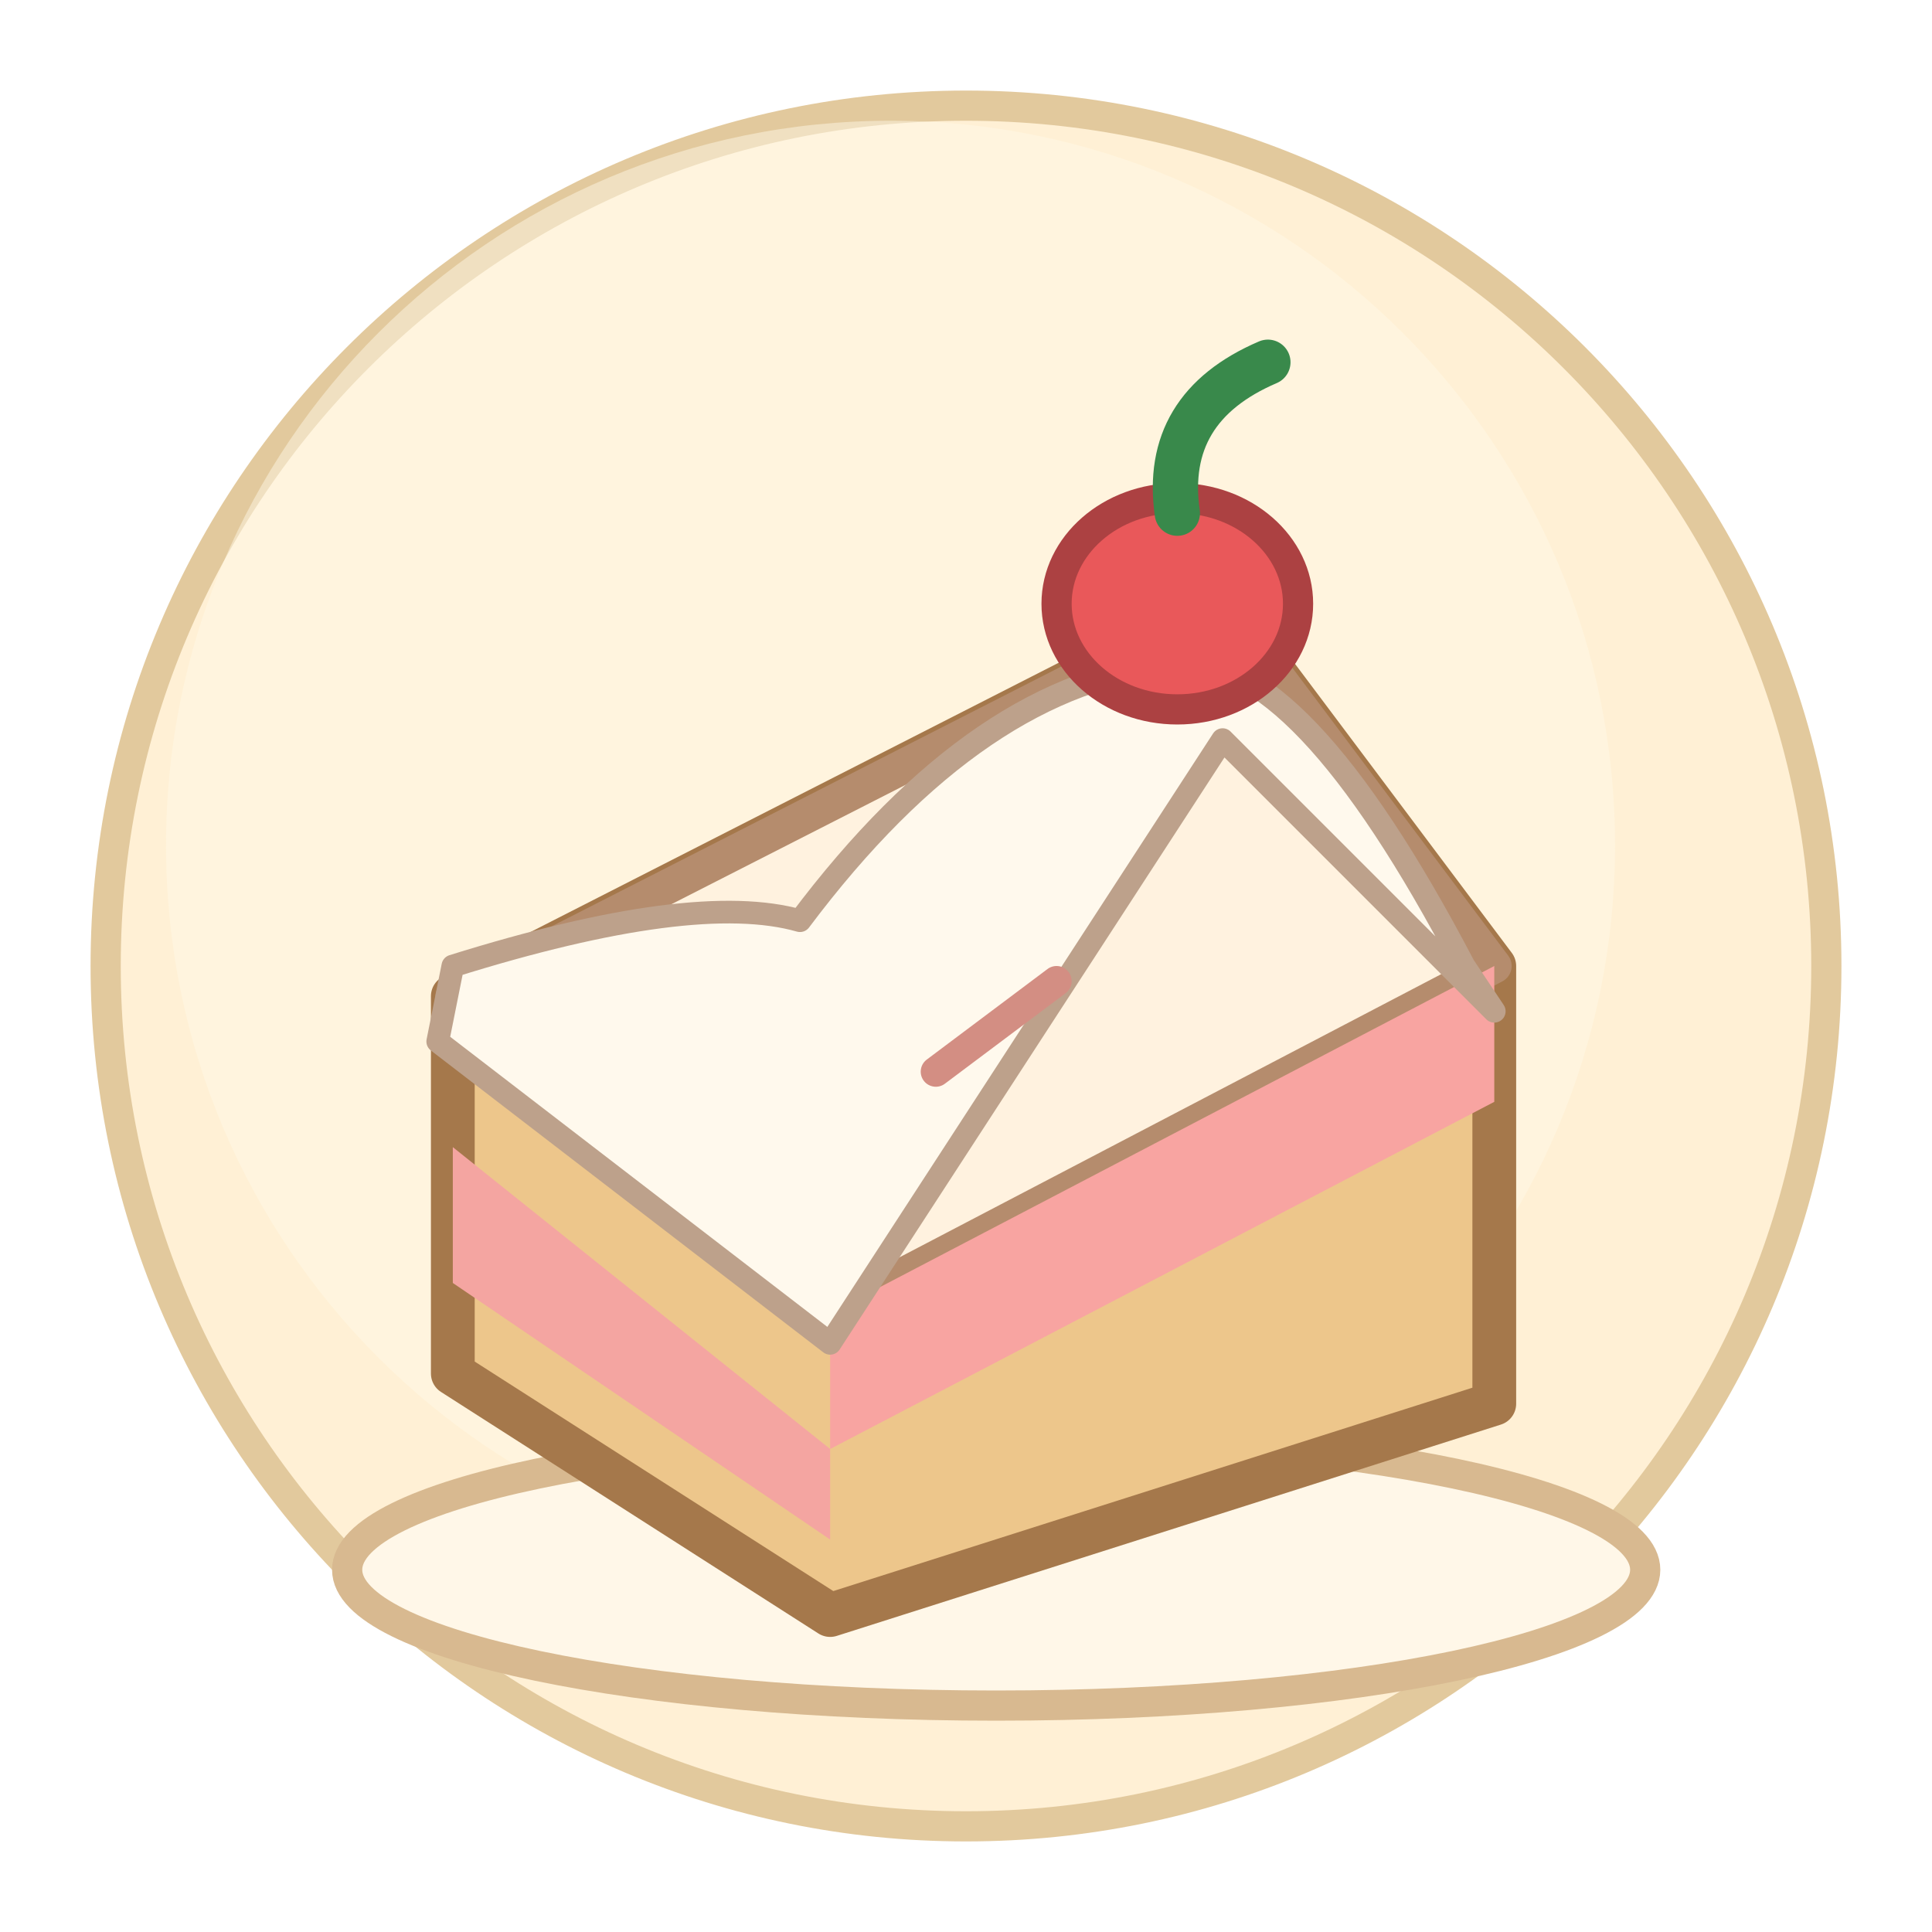
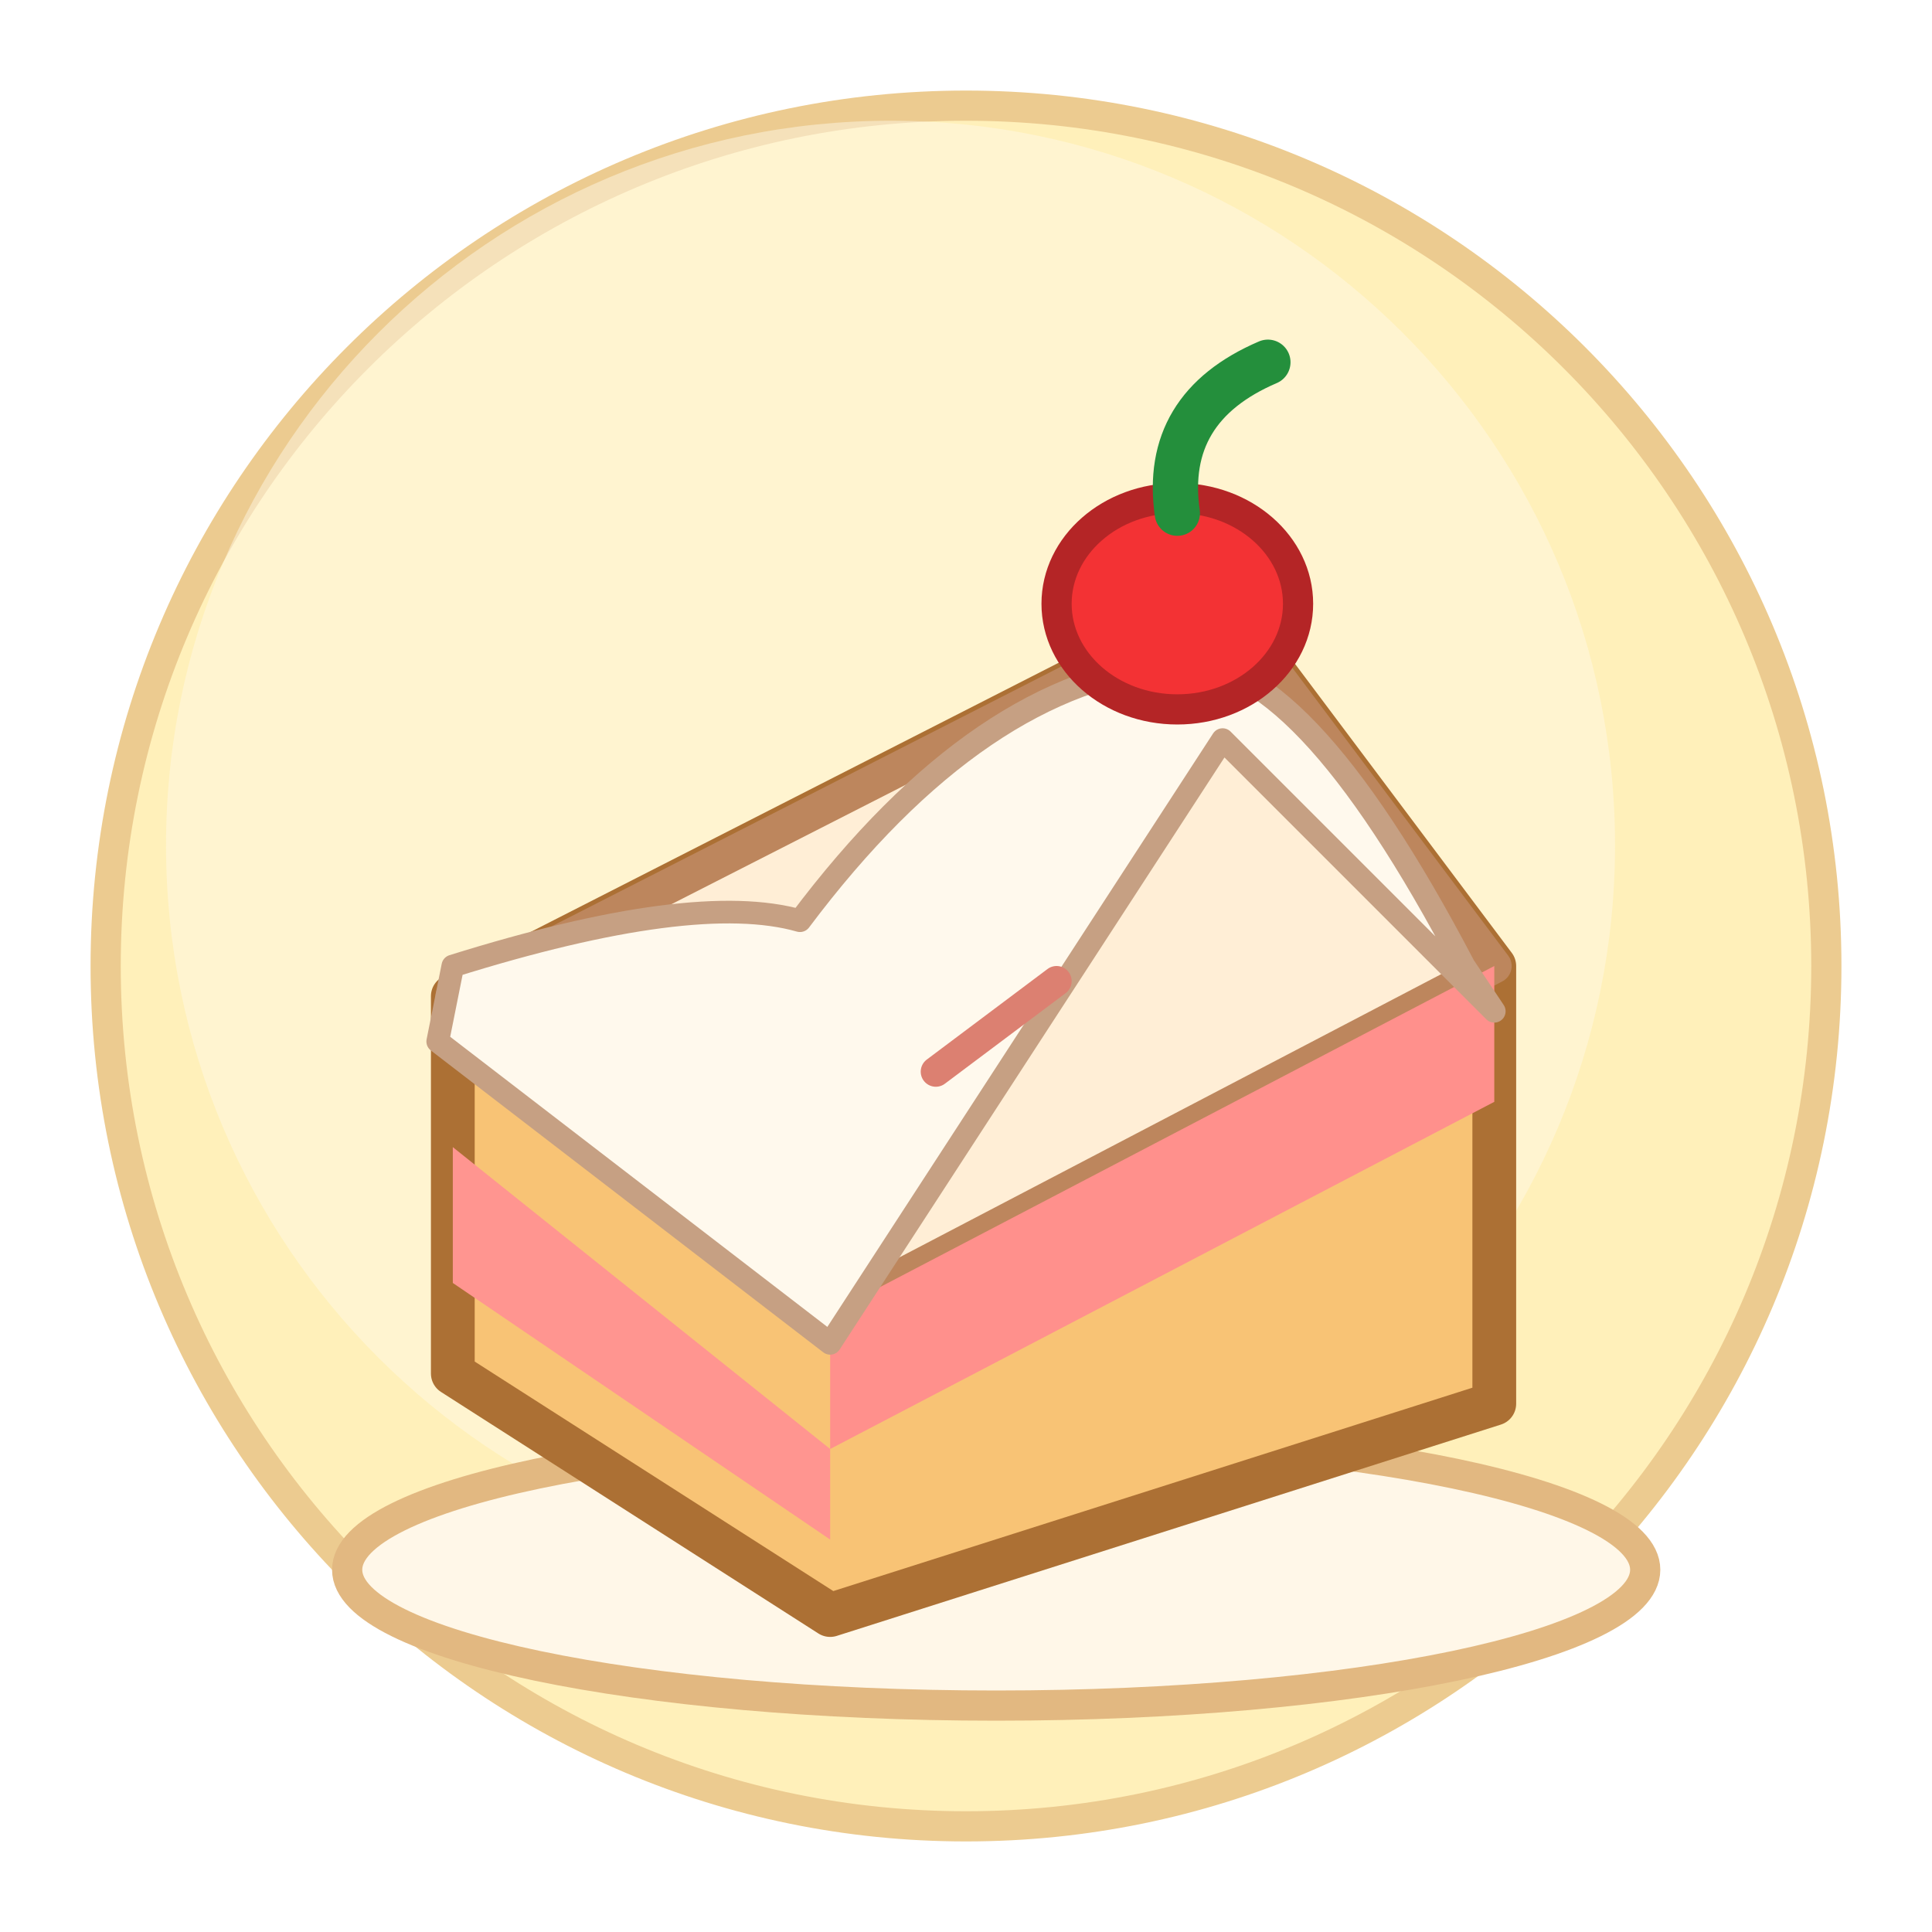
<svg xmlns="http://www.w3.org/2000/svg" width="128" height="128" viewBox="0 0 128 128">
  <g stroke-linecap="round" stroke-linejoin="round">
-     <circle cx="64" cy="64" r="57" fill="#fff0d5" stroke="#e2c99d" stroke-width="2" />
+     <circle cx="64" cy="64" r="57" fill="#fff0ba" stroke="#eccb90" stroke-width="2" />
    <circle cx="59" cy="56" r="48" fill="#fff9e7" opacity=".48" />
-     <ellipse cx="64" cy="105" rx="35" ry="7" fill="#99734d" opacity=".13" />
-     <ellipse cx="66" cy="104" rx="43" ry="9" fill="#fff7e8" stroke="#d8b990" stroke-width="2" transform="rotate(0 66 104)" />
-     <path d="M30 66 L81 40 L99 64 L99 93 L55 107 L30 91 Z" fill="#edc68b" stroke="#a5784b" stroke-width="2.9" />
-     <path d="M30 66 L81 40 L99 64 L55 87 Z" fill="#fff2df" stroke="#b58c6d" stroke-width="2.3" />
-     <path d="M55 87 L99 64 L99 73 L55 96 Z" fill="#f8a4a1" stroke="none" stroke-width="0" />
-     <path d="M30 76 L55 96 L55 102 L30 85 Z" fill="#f4a5a1" stroke="none" stroke-width="0" />
-     <path d="M30 64 Q46 59 53 61 Q65 45 78 44 Q86 43 97 64 L99 67 L81 49 L55 89 L29 69 Z" fill="#fff9ed" stroke="#bda18b" stroke-width="1.5" />
-     <ellipse cx="78" cy="40" rx="8" ry="7" fill="#e9585a" stroke="#ac4142" stroke-width="2" transform="rotate(0 78 40)" />
-     <path d="M78 34 Q77 27 84 24" fill="none" stroke="#39894b" stroke-width="3" />
-     <path d="M62 71 L70 65" fill="none" stroke="#d38e83" stroke-width="2" />
+     <ellipse cx="64" cy="105" rx="35" ry="7" fill="#a06d3a" opacity=".13" />
+     <ellipse cx="66" cy="104" rx="43" ry="9" fill="#fff7e8" stroke="#e2b881" stroke-width="2" transform="rotate(0 66 104)" />
+     <path d="M30 66 L81 40 L99 64 L99 93 L55 107 L30 91 Z" fill="#f8c375" stroke="#ac7034" stroke-width="2.9" />
+     <path d="M30 66 L81 40 L99 64 L55 87 Z" fill="#ffeed6" stroke="#bd865d" stroke-width="2.3" />
+     <path d="M55 87 L99 64 L99 73 L55 96 Z" fill="#ff908c" stroke="none" stroke-width="0" />
+     <path d="M30 76 L55 96 L55 102 L30 85 Z" fill="#ff9590" stroke="none" stroke-width="0" />
+     <path d="M30 64 Q46 59 53 61 Q65 45 78 44 Q86 43 97 64 L99 67 L81 49 L55 89 L29 69 Z" fill="#fff9ed" stroke="#c6a083" stroke-width="1.5" />
+     <ellipse cx="78" cy="40" rx="8" ry="7" fill="#f33234" stroke="#b42526" stroke-width="2" transform="rotate(0 78 40)" />
+     <path d="M78 34 Q77 27 84 24" fill="none" stroke="#248f3c" stroke-width="3" />
+     <path d="M62 71 L70 65" fill="none" stroke="#dc8071" stroke-width="2" />
  </g>
</svg>
